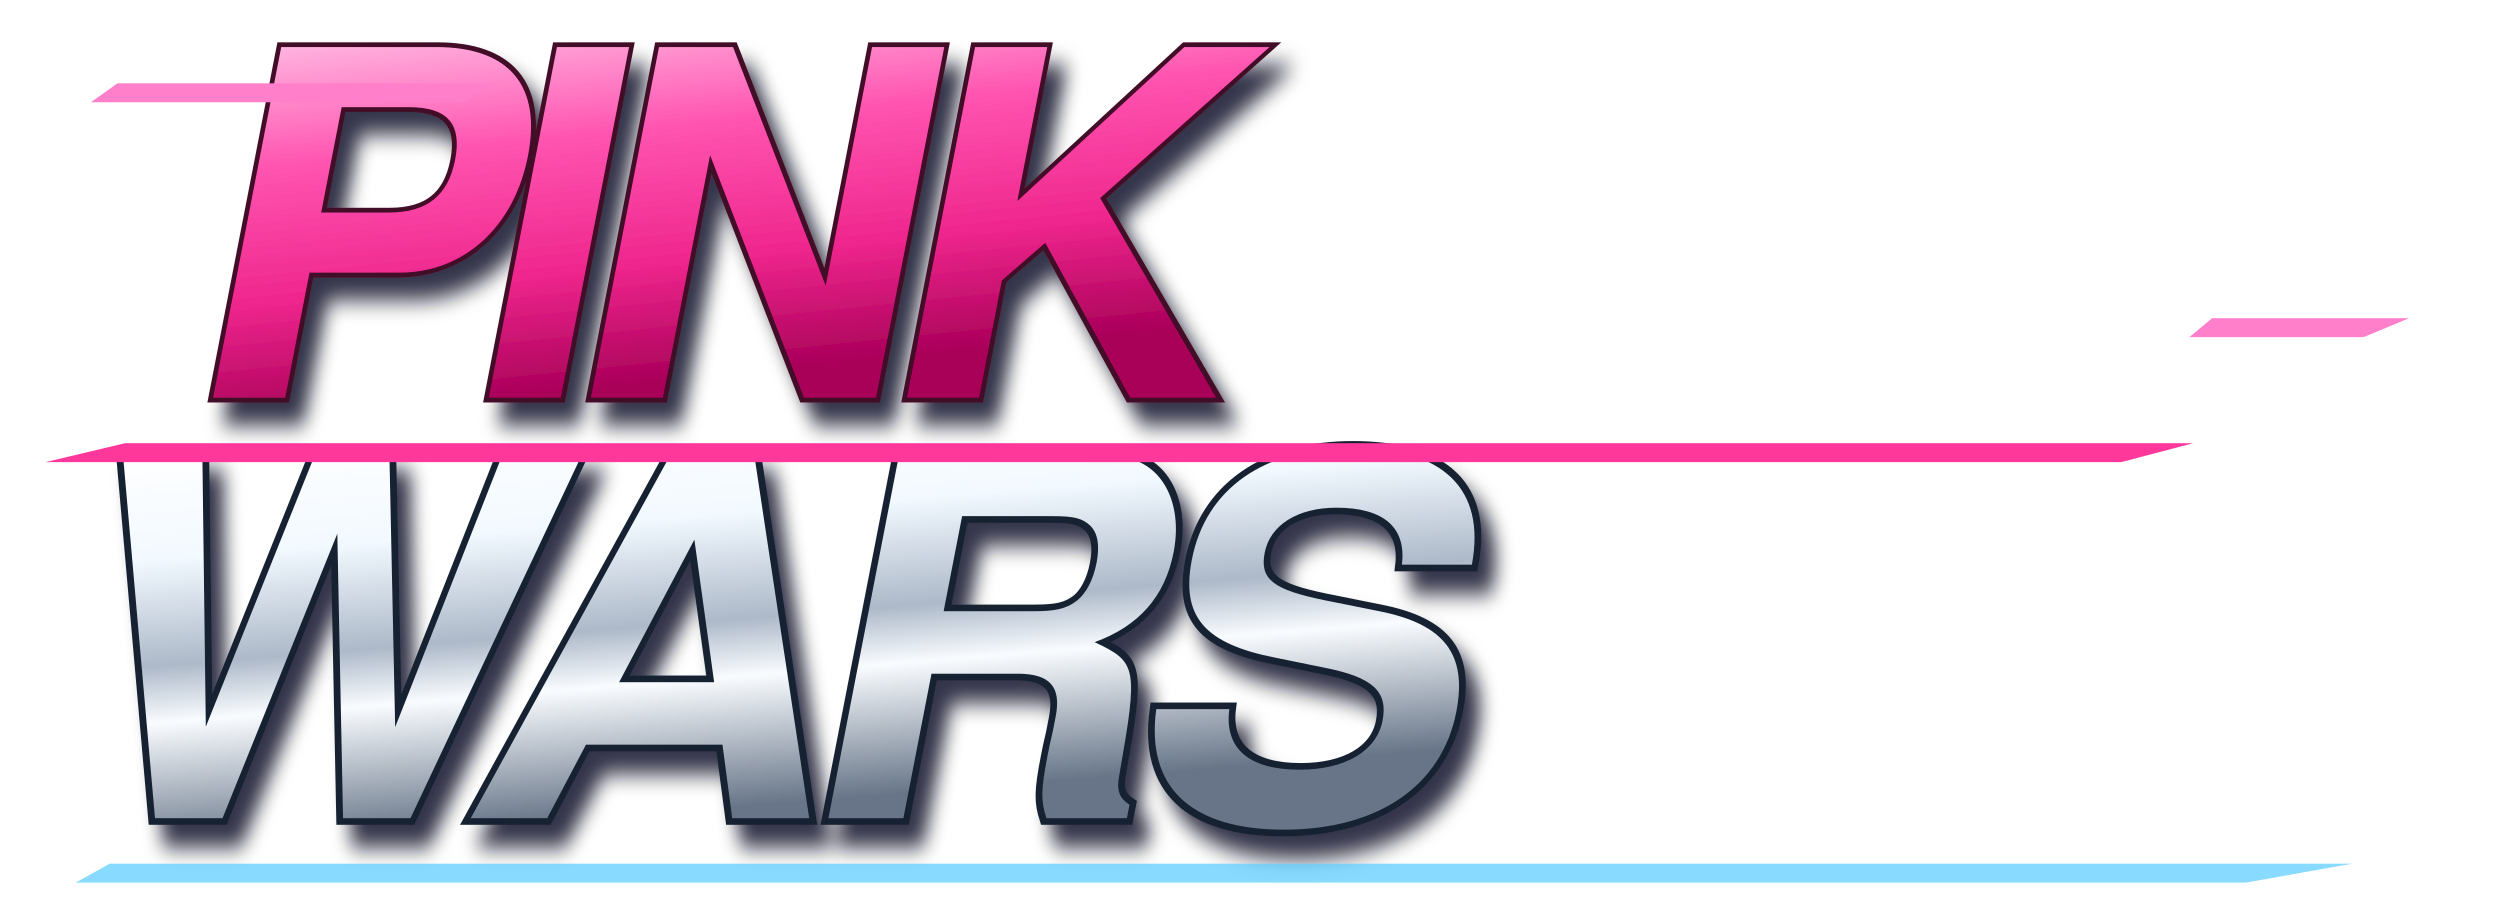
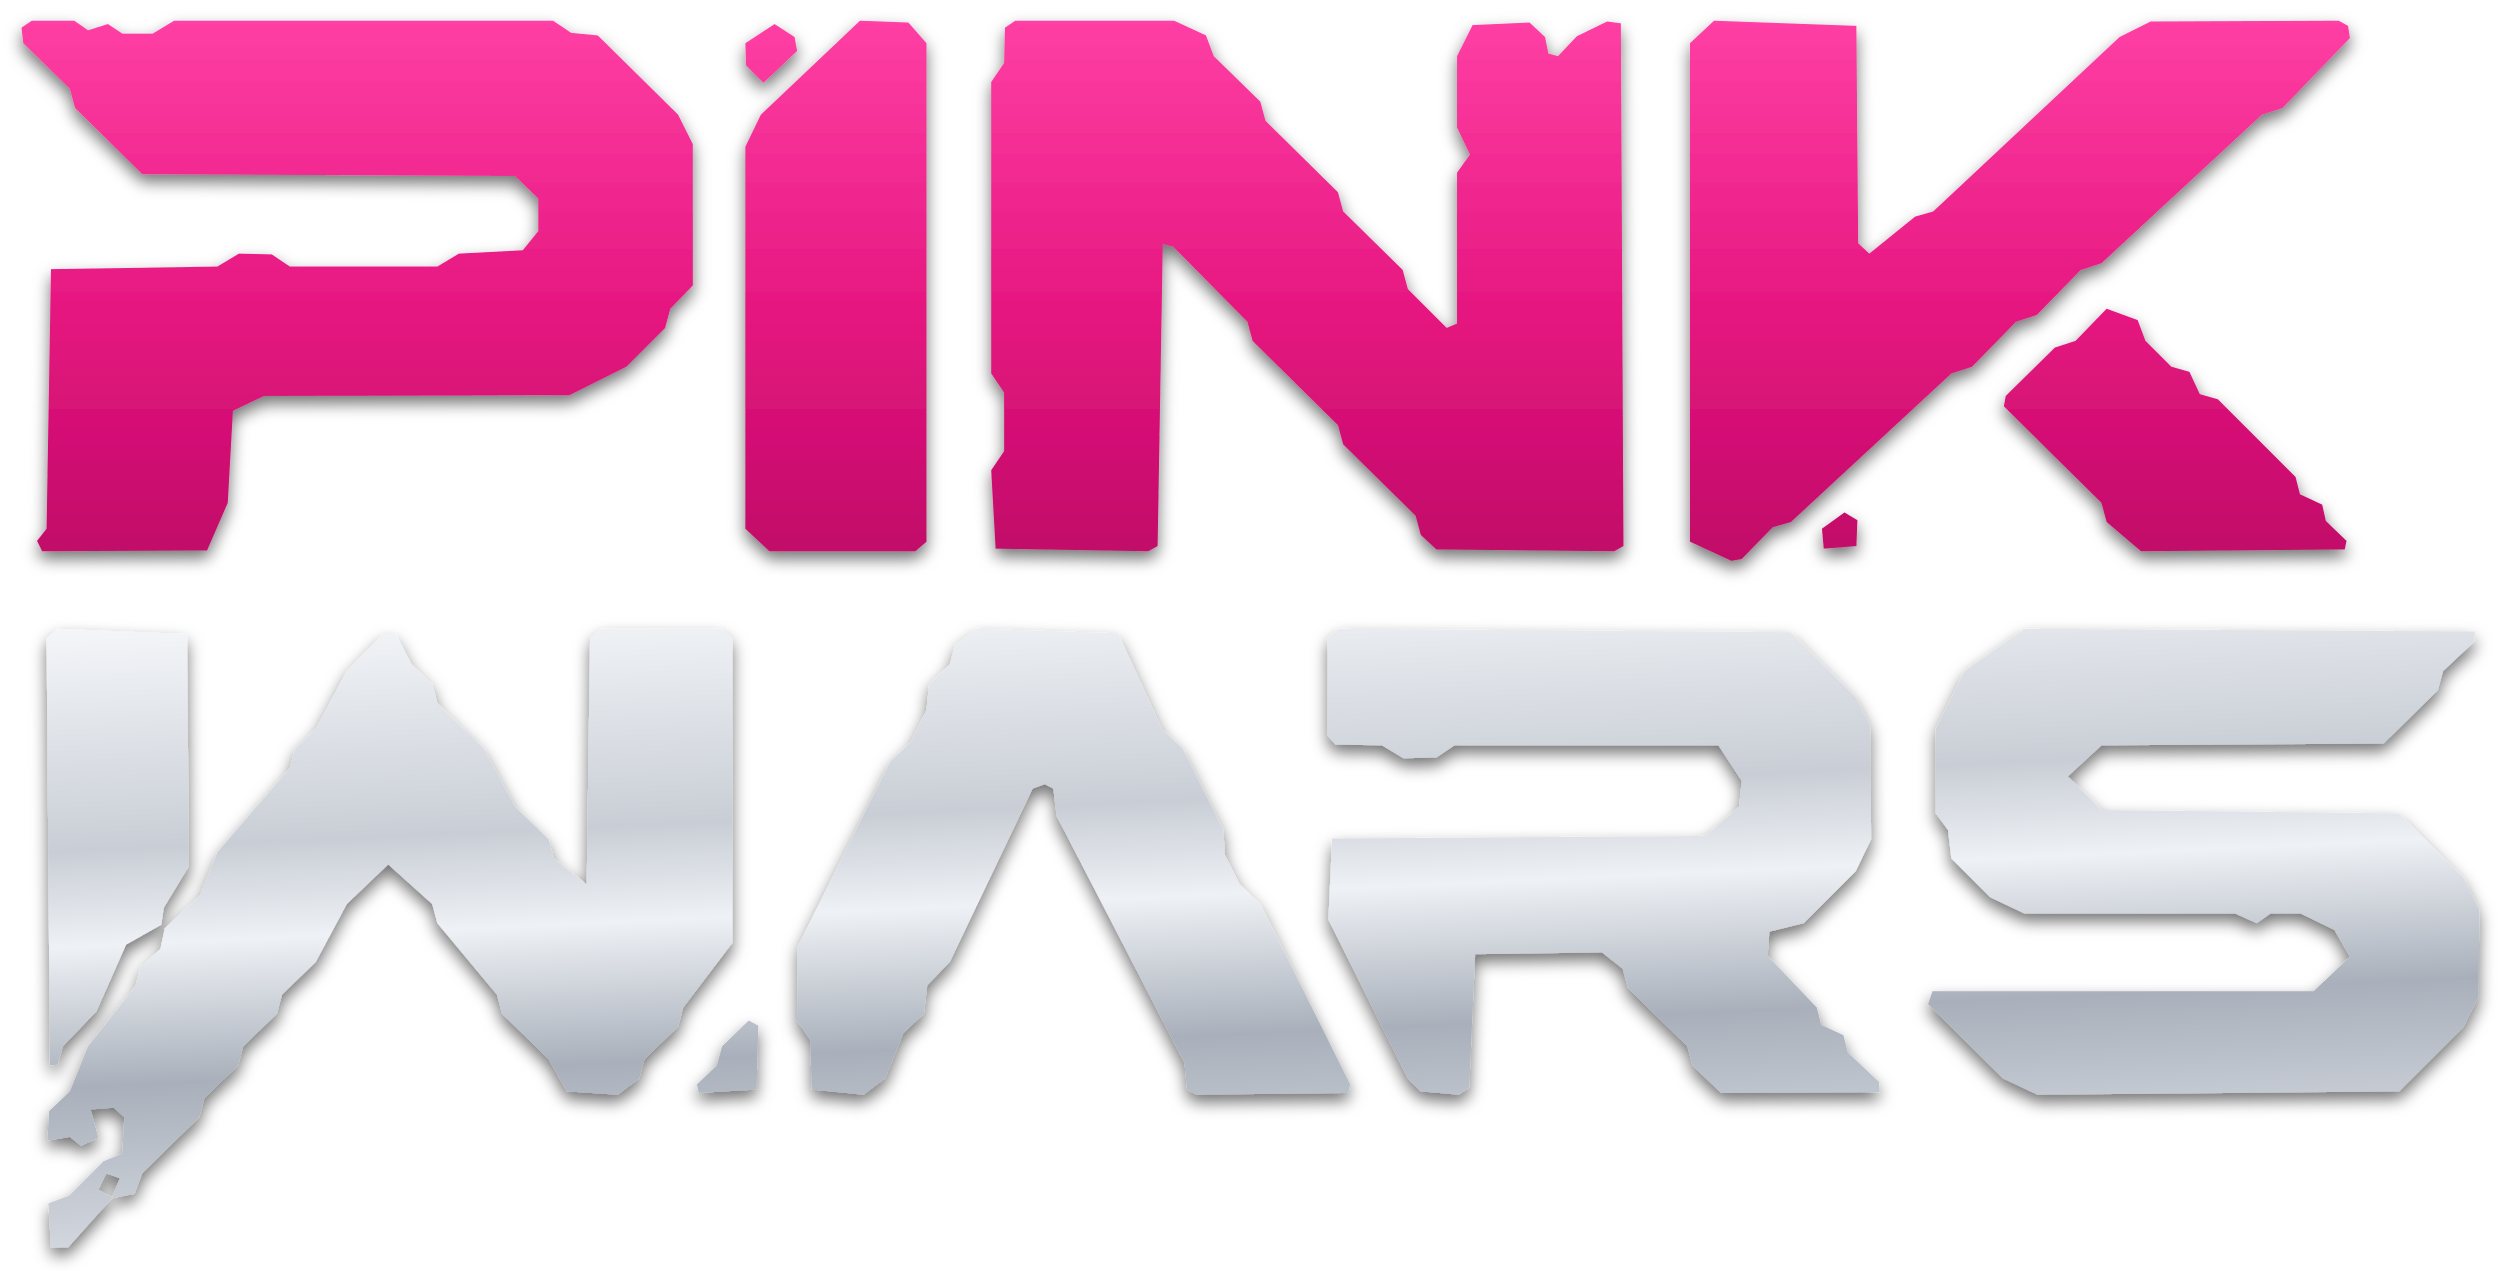
- <svg xmlns="http://www.w3.org/2000/svg" viewBox="0 0 660 238" role="img" aria-label="PINK WARS">
+ <svg xmlns="http://www.w3.org/2000/svg" viewBox="67 62 966 491" role="img" aria-label="PINK WARS">
  <defs>
-     <linearGradient id="p" x1="0" y1="0" x2=".3" y2="1">
-       <stop stop-color="#ffb2df" />
-       <stop offset=".32" stop-color="#ff54b0" />
-       <stop offset=".68" stop-color="#ef268d" />
-       <stop offset="1" stop-color="#a90059" />
+     <linearGradient id="pw-p" x1="0" y1="0" x2="0" y2="1">
+       <stop offset="0" stop-color="#ff3fa4" />
+       <stop offset=".55" stop-color="#e5167f" />
+       <stop offset="1" stop-color="#c00a68" />
    </linearGradient>
-     <linearGradient id="s" x1="0" y1="0" x2=".3" y2="1">
-       <stop stop-color="#ffffff" />
-       <stop offset=".28" stop-color="#f2f9ff" />
-       <stop offset=".54" stop-color="#adb9c9" />
-       <stop offset=".68" stop-color="#f9fcff" />
-       <stop offset="1" stop-color="#677588" />
+     <linearGradient id="pw-s" x1="0" y1="0" x2=".18" y2="1">
+       <stop offset="0" stop-color="#f4f6f9" />
+       <stop offset=".35" stop-color="#c9ced6" />
+       <stop offset=".5" stop-color="#eef1f5" />
+       <stop offset=".72" stop-color="#a9b0bb" />
+       <stop offset="1" stop-color="#d7dbe2" />
    </linearGradient>
-     <filter id="shadow" x="-20%" y="-20%" width="140%" height="160%">
-       <feDropShadow dx="5" dy="6" stdDeviation="3" flood-color="#000713" flood-opacity=".8" />
+     <pattern id="pw-cut" width="34" height="34" patternUnits="userSpaceOnUse" patternTransform="rotate(-38)">
+       <rect width="34" height="34" fill="none" />
+       <rect y="16" width="34" height="1.2" fill="#000" opacity=".16" />
+     </pattern>
+     <filter id="pw-sh" x="-5%" y="-5%" width="110%" height="115%">
+       <feDropShadow dx="0" dy="3" stdDeviation="3" flood-color="#000" flood-opacity=".55" />
    </filter>
  </defs>
-   <g filter="url(#shadow)" transform="skewX(-11)">
-     <text x="67" y="105" fill="url(#p)" stroke="#420727" stroke-width="2.5" paint-order="stroke" font-family="Arial Black,Impact,Helvetica, sans-serif" font-size="127" font-weight="1000" letter-spacing="-9" textLength="470" lengthAdjust="spacingAndGlyphs">PINK</text>
-     <text x="54" y="216" fill="url(#s)" stroke="#142131" stroke-width="3.5" paint-order="stroke" font-family="Arial Black,Impact,Helvetica,sans-serif" font-size="132" font-weight="1000" letter-spacing="-8" textLength="536" lengthAdjust="spacingAndGlyphs">WARS</text>
+   <g filter="url(#pw-sh)" fill-rule="evenodd">
+     <path d="M79.3 70.0 95.7 70.0 101.0 73.7 108.7 71.3 114.3 75.0 126.0 75.0 134.3 70.0 280.7 70.0 287.7 74.7 298.0 75.7 329.0 106.3 334.7 117.7 334.7 172.3 326.0 181.3 324.0 188.7 309.0 203.7 287.0 214.7 169.0 215.0 157.0 220.7 155.0 256.3 147.0 274.7 83.3 275.0 81.3 271.0 85.0 266.3 86.7 166.0 151.0 165.0 159.3 160.0 172.0 160.3 179.0 165.0 236.0 165.0 244.3 160.0 269.0 158.7 275.0 151.3 275.0 138.7 266.0 130.0 122.0 129.3 96.0 103.7 94.0 96.3 76.0 78.7 75.3 72.7ZM399.3 70.0 418.0 70.7 425.0 78.7 425.0 271.3 420.7 275.0 364.3 275.0 355.0 266.3 355.0 118.7 361.0 106.3ZM459.3 70.0 520.7 70.0 533.0 75.7 536.0 83.7 554.0 101.3 556.0 108.7 584.0 136.3 586.0 143.7 609.0 166.3 611.0 173.7 626.0 188.7 630.0 187.0 630.0 128.7 635.0 121.7 630.0 111.3 630.0 83.7 636.0 71.7 658.0 70.7 664.0 76.3 665.3 82.7 669.0 83.7 676.3 76.0 688.0 70.3 693.3 71.0 694.3 273.0 690.7 275.0 622.0 274.3 616.0 268.7 614.0 261.3 586.0 233.7 584.0 226.3 551.0 193.7 549.0 186.3 520.3 157.3 516.3 156.3 514.3 273.0 510.7 275.0 451.7 274.0 450.0 243.7 455.0 236.3 455.0 213.7 450.0 206.3 450.0 93.7 455.0 86.3 455.3 72.7ZM729.3 70.0 784.3 72.0 785.0 156.0 789.3 160.0 807.0 145.7 814.0 143.7 886.0 76.3 898.0 70.3 970.7 70.0 974.3 72.0 975.0 76.7 949.0 103.7 941.0 106.3 879.0 163.7 871.0 166.3 854.0 183.7 846.0 186.3 829.0 203.7 821.0 206.3 759.0 263.7 752.0 265.7 740.0 278.0 736.0 278.7 720.0 271.3 720.0 78.7ZM366.3 71.3 374.0 76.3 375.0 81.7 362.0 94.0 355.3 87.3 355.0 78.7ZM881.0 181.3 893.0 185.7 896.0 193.7 906.0 203.7 913.0 205.7 917.0 214.3 924.0 216.3 954.0 246.3 955.7 253.0 964.3 257.0 965.7 263.3 973.7 271.0 973.0 274.3 894.3 275.0 881.0 263.7 879.0 256.3 841.3 219.0 842.0 215.0 861.0 196.3 869.0 193.7ZM779.7 260.0 784.7 263.0 784.3 273.0 771.7 274.0 771.0 266.3Z" fill="url(#pw-p)" />
+     <path d="M89.3 305.0 139.3 307.0 140.0 396.7 130.3 412.7 129.3 419.3 115.7 427.0 104.3 452.7 91.3 466.3 89.3 473.3 86.3 473.7 85.0 308.7ZM299.3 305.0 345.7 305.0 350.0 308.7 350.0 426.3 331.0 451.3 329.0 458.7 316.0 471.3 314.0 478.7 305.7 485.0 286.0 483.7 279.0 471.3 261.0 453.7 259.0 446.3 236.0 418.7 234.0 411.3 217.0 396.0 201.0 411.3 189.0 433.7 176.0 446.3 174.0 453.7 161.0 466.3 159.0 473.7 146.0 486.3 144.0 493.7 122.0 515.3 119.0 523.3 110.3 525.0 93.3 544.0 86.7 544.0 85.7 527.0 93.7 524.0 107.0 510.7 114.3 507.7 115.0 493.7 111.0 490.0 102.0 490.7 105.0 501.7 98.3 504.7 94.0 501.3 85.3 502.7 86.0 491.3 94.0 483.7 101.0 466.3 119.3 443.0 121.3 435.7 129.0 428.7 130.7 420.7 144.3 408.0 151.0 391.3 179.0 358.7 181.0 351.3 189.0 343.7 201.0 321.3 215.0 307.0 220.0 307.0 226.0 318.7 234.0 326.3 236.0 333.7 254.0 351.3 266.0 373.7 279.0 386.3 281.0 393.7 293.7 403.7 295.0 308.7ZM444.3 305.0 499.0 306.7 516.0 343.7 524.0 351.3 539.7 382.7 540.3 392.3 546.0 403.7 554.0 411.3 588.7 481.0 588.0 484.3 529.3 485.0 525.7 483.0 524.7 472.7 475.3 377.3 474.0 366.7 470.7 365.0 466.0 366.7 434.0 433.7 425.3 442.7 424.0 453.7 416.0 461.3 409.0 478.7 400.7 485.0 380.7 483.0 380.0 463.7 375.0 456.3 375.3 427.7 411.0 356.3 419.0 348.7 425.0 336.3 426.0 326.3 434.0 318.7 436.0 311.3ZM584.3 305.0 759.0 306.3 784.0 331.3 789.7 342.7 790.0 386.3 784.0 398.7 764.0 418.7 750.7 422.0 750.0 431.3 769.0 451.3 770.7 458.0 779.3 462.0 781.0 468.7 793.0 480.0 793.3 484.0 732.0 484.3 721.0 473.7 719.0 466.3 696.0 443.7 694.0 436.3 686.0 430.0 637.0 430.7 634.7 482.3 630.7 485.0 616.0 483.7 611.0 478.7 580.3 417.3 581.7 386.0 726.0 385.0 739.0 373.7 740.0 363.7 731.0 350.0 629.0 350.0 622.0 354.7 609.3 355.0 601.0 350.0 583.0 349.7 580.0 346.3 580.0 308.7ZM849.3 305.0 1023.3 306.0 1023.0 310.0 1011.0 321.3 1009.0 328.7 988.0 349.3 879.0 350.0 866.0 362.0 879.0 375.0 994.0 376.3 1019.0 401.3 1025.0 413.7 1024.7 447.3 1019.0 458.7 994.0 483.7 854.3 485.0 841.0 478.7 812.0 450.0 813.7 445.0 961.0 445.0 975.0 431.7 969.0 421.3 956.0 415.0 944.3 415.0 939.0 418.7 930.7 415.0 849.3 415.0 836.0 408.7 821.0 393.7 819.7 382.7 815.0 376.3 815.0 343.7 826.0 321.3ZM356.3 456.3 360.0 458.3 359.3 483.0 337.0 484.3 336.3 481.0 344.0 473.7 346.0 466.3ZM108.0 515.3 105.0 521.7 110.3 524.7 113.3 517.3Z" fill="url(#pw-s)" />
  </g>
-   <path d="M33 117H579l-19 5H12z" fill="#fe389b" />
-   <path d="M29 228h592l-28 5H20z" fill="#62ceff" opacity=".75" />
-   <path d="M31 22h100l-9 5H24zM584 84h52l-12 5h-46z" fill="#ff7fcb" />
</svg>
